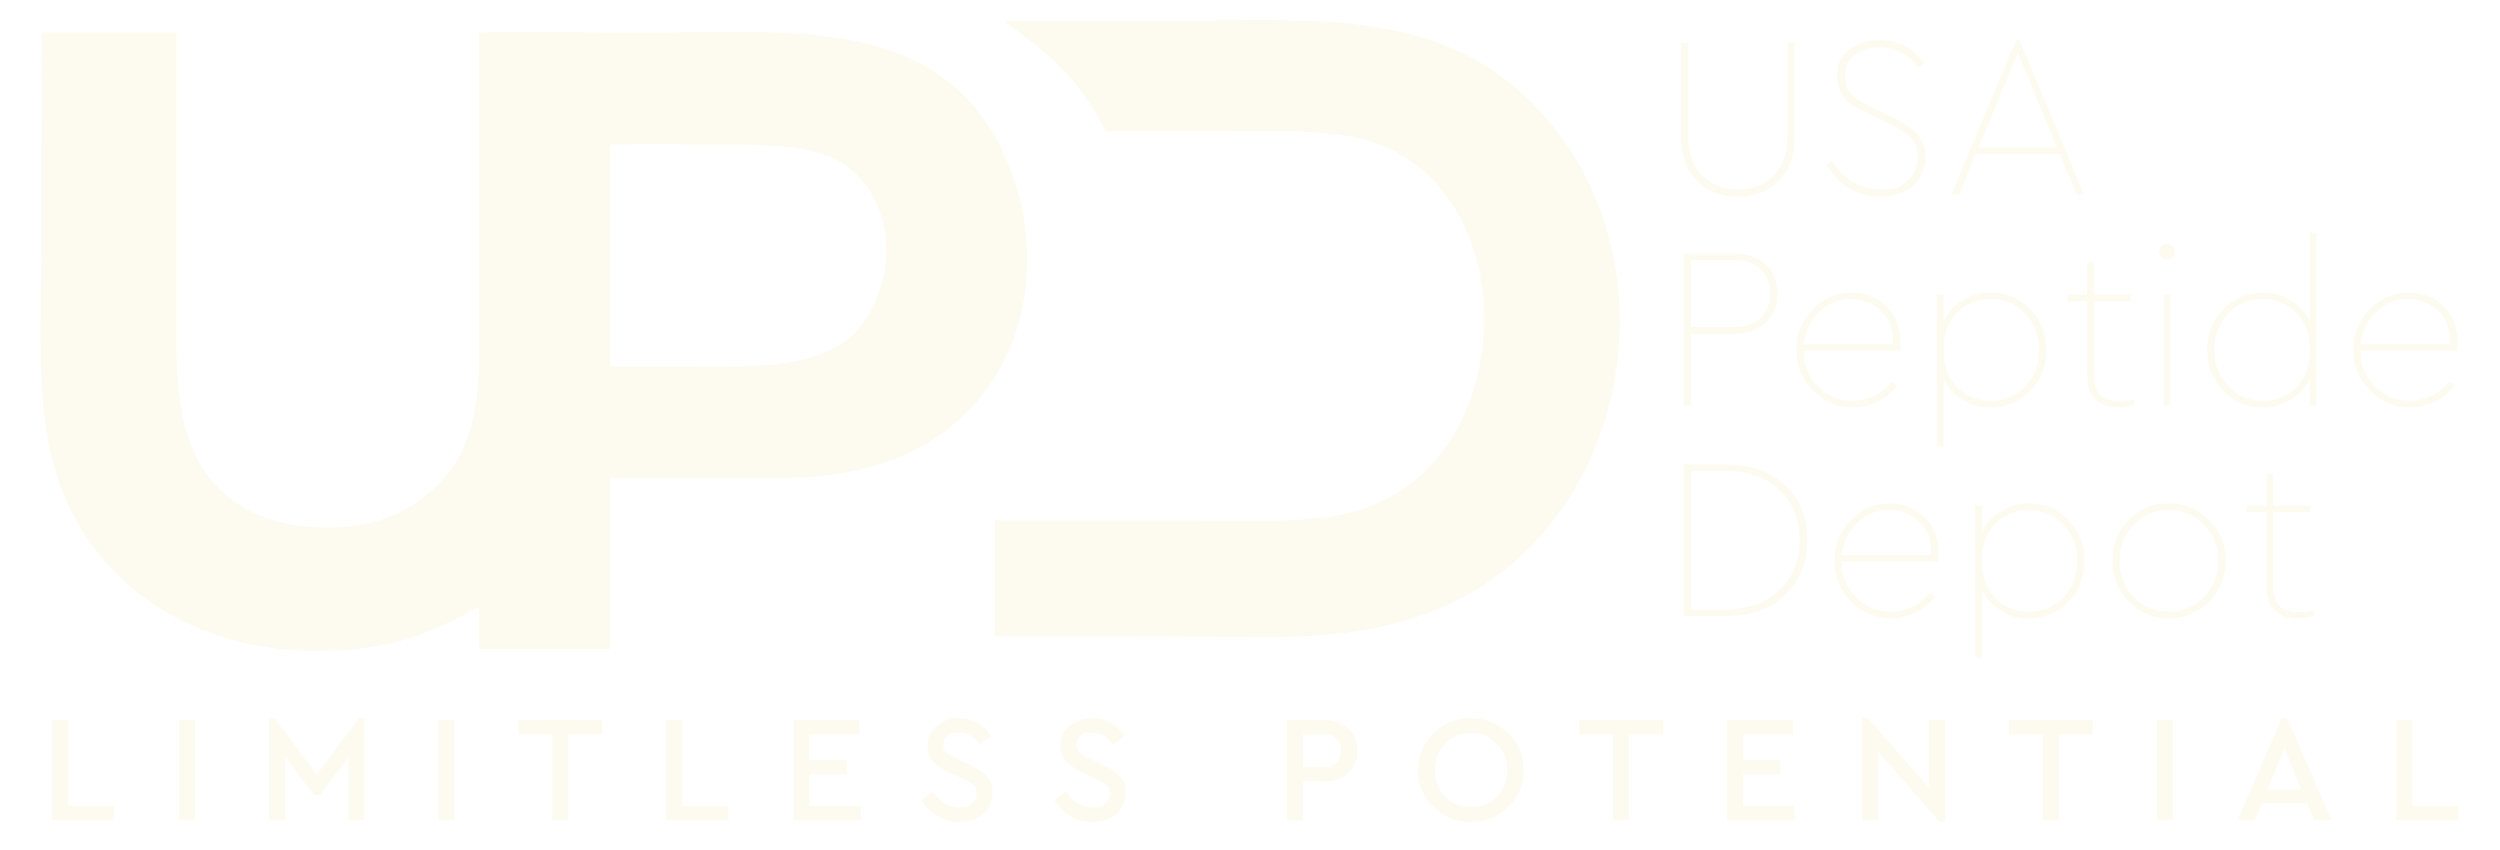
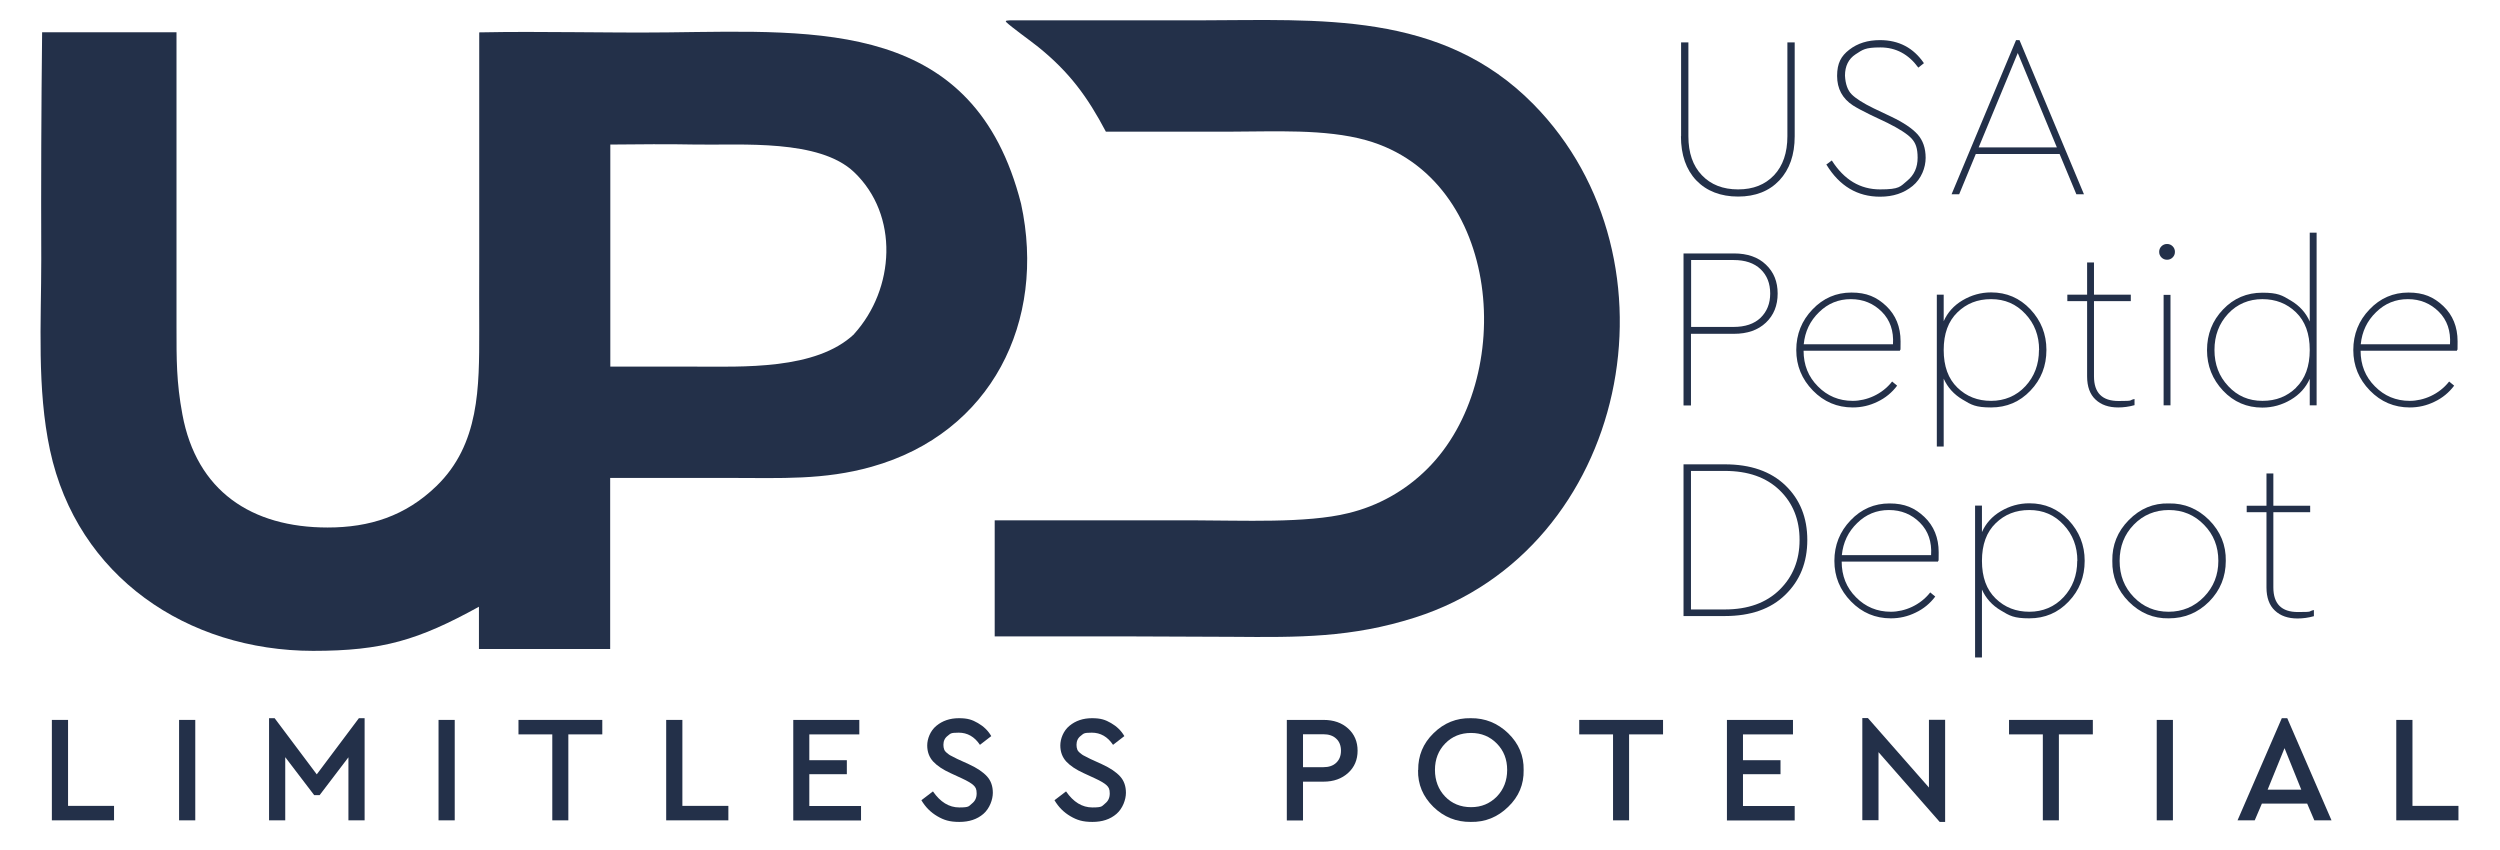
<svg xmlns="http://www.w3.org/2000/svg" version="1.1" viewBox="0 0 1745 593">
  <defs>
    <style>
      .cls-1 {
-         fill: #fdfbf0;
+         fill: #233049;
      }
    </style>
  </defs>
  <g>
    <g id="_Слой_1" data-name="Слой_1">
      <path class="cls-1" d="M712.7,142.2C680.1,14.1,572.6,21.4,466.4,22.6c-43.7.5-88.2-.9-131.9,0v159.6c-.1,0,0,48.8,0,48.8,0,39.1.3,79.1-29.9,108.3-21.6,20.9-46.6,28.9-75.9,28.9-53.1,0-91.5-25.4-101.4-79-4.2-22.6-4.1-38.2-4.1-61.1v-48.4s0-157.2,0-157.2H29.4c-.6,52.9-.8,105.7-.6,158.6,0,44.1-3.1,90.2,6.1,133.1,19,88.4,96,140,183.6,140.1,48.6,0,73.5-7.5,115.8-30.8v29.5c0,0,91.6,0,91.6,0v-119.4c0,0,84.5,0,84.5,0,34.2,0,64.7,1.6,98-7.8,83.8-23.5,122.1-101.7,104.3-183.6ZM596.2,233.2c-26.7,25.2-77.7,22.7-112.3,22.7h-57.9s0-155,0-155c19.6-.2,40.4-.4,60.2,0,31.5.5,85.6-3.9,109.9,19.2,31.6,30,28.6,81.6,0,113.1Z" />
      <path class="cls-1" d="M704.9,14.2c1.1,0,2.2,0,3.3,0h128.8c83.6-.1,169-6.8,233.3,58.5,107.1,108.8,66.7,310.6-82.5,358.3-44.4,14.2-81.3,13.9-127.8,13.5l-74.2-.3h-91.5c0,0,0-81,0-81h140.1c31.5,0,77.7,2.2,106.6-5,21-5,40.1-15.8,55.3-31,63-62.7,52.2-202.6-42.6-229.3-28.8-8.1-64.8-6-94.9-6h-86.9c-12.8-24.3-25.5-41.6-47.2-59.1-5.3-4.3-18.9-13.9-22.7-17.7l.5-.7,2.4-.2Z" />
      <g>
        <path class="cls-1" d="M1173.4,95.1V29.6h5.1v65.5c0,11.6,3.1,20.6,9.4,27.2s14.7,9.9,25.3,9.9,18.8-3.3,25.1-9.9c6.2-6.6,9.3-15.7,9.3-27.2V29.6h5.1v65.5c0,13-3.6,23.2-10.7,30.8-7.1,7.5-16.7,11.3-28.8,11.3s-22-3.8-29.2-11.3c-7.1-7.5-10.7-17.8-10.7-30.8Z" />
        <path class="cls-1" d="M1274.7,114.9l3.9-2.9c8.6,13.5,19.8,20.2,33.7,20.2s14-2,18.9-6c4.9-4,7.3-9.4,7.3-16.1s-1.4-10.4-4.3-13.5c-2.9-3.1-8.5-6.7-16.7-10.8l-12.2-5.8c-4.9-2.4-8.9-4.5-11.9-6.4-7.4-4.8-11.1-11.7-11.1-20.6s2.8-13.9,8.5-18.3c5.8-4.5,12.9-6.7,21.4-6.7,13.2,0,23.4,5.4,30.7,16.1l-3.9,3.1c-6.9-9.4-15.7-14.1-26.5-14.1s-12.3,1.6-17.3,4.8c-4.9,3.2-7.4,8.2-7.4,14.9.3,5.9,1.9,10.3,4.7,13.1,2.8,2.8,7.9,6.1,15.3,9.7l12.2,5.8c8.6,4.1,14.7,8.2,18.5,12.4,3.7,4.2,5.6,9.6,5.6,16.4s-3,14.6-9.1,19.6c-6.1,5-13.6,7.5-22.7,7.5-15.8,0-28.3-7.4-37.4-22.3Z" />
        <path class="cls-1" d="M1449.3,135.6l-11.7-28.1h-58.5l-11.6,28.1h-5.3l45-107.6h2.4l45,107.6h-5.3ZM1408.4,37l-27.3,65.9h54.6l-27.3-65.9Z" />
        <path class="cls-1" d="M1175.1,282.9v-106h35.2c9.4,0,16.9,2.6,22.3,7.8,5.5,5.2,8.2,11.9,8.2,20.2s-2.7,15.1-8.2,20.3c-5.5,5.2-12.9,7.8-22.3,7.8h-30v50h-5.1ZM1180.3,228.2h29.7c8.1,0,14.4-2.1,18.9-6.4,4.4-4.3,6.7-9.9,6.7-16.9s-2.2-12.7-6.7-17c-4.5-4.3-10.8-6.4-18.8-6.4h-29.7v46.7Z" />
        <path class="cls-1" d="M1326,244.8h-67.1c0,9.9,3.3,18.2,10,24.9,6.6,6.7,14.7,10.1,24.3,10.1s20.5-4.5,27.5-13.5l3.5,2.9c-3.6,4.8-8.2,8.6-13.7,11.2-5.5,2.7-11.2,4-17.3,4-10.8,0-20.1-3.9-27.8-11.8-7.7-7.9-11.6-17.3-11.6-28.3s3.8-20.5,11.3-28.3c7.5-7.9,16.6-11.8,27.2-11.8s17.6,3.1,24.3,9.4c6.6,6.3,10,14.5,10,24.7s-.2,4-.5,6.6ZM1259,240.3h62.3c.6-9.3-2-16.9-7.8-22.7-5.8-5.8-13-8.8-21.6-8.8s-16,3-22.2,9.1c-6.3,6.1-9.8,13.5-10.7,22.4Z" />
        <path class="cls-1" d="M1428.4,244.3c0,11.1-3.7,20.6-11.2,28.4-7.4,7.8-16.6,11.7-27.4,11.7s-13.8-1.8-19.9-5.5c-6.1-3.6-10.5-8.5-13.2-14.6v47.4h-4.8v-106h4.8v18.5c2.7-6.1,7.1-11,13.2-14.6,6.1-3.6,12.7-5.5,19.9-5.5,10.8,0,19.9,3.9,27.4,11.8,7.4,7.9,11.2,17.3,11.2,28.3ZM1423.3,244.3c0-10-3.2-18.4-9.6-25.2-6.4-6.9-14.3-10.3-23.9-10.3s-17.2,3.1-23.5,9.2c-6.4,6.2-9.6,14.9-9.6,26.3s3.2,20.1,9.6,26.3c6.4,6.2,14.2,9.2,23.5,9.2s17.6-3.4,23.9-10.2c6.3-6.8,9.5-15.2,9.5-25.3Z" />
        <path class="cls-1" d="M1489.9,278.5v4.3c-3.9,1.1-7.7,1.6-11.4,1.6-6.6,0-11.9-1.8-15.8-5.5-3.9-3.6-5.9-9-5.9-16.2v-52.5h-13.8v-4.5h13.8v-22.5h4.8v22.5h25.7v4.5h-25.7v52.5c0,11.5,5.7,17.2,17.2,17.2s6.7-.5,11.1-1.4Z" />
        <path class="cls-1" d="M1508.7,179.7c-1.1-1.1-1.6-2.4-1.6-3.9s.5-2.8,1.6-3.9,2.4-1.6,3.9-1.6,2.8.5,3.9,1.6c1.1,1.1,1.6,2.4,1.6,3.9s-.5,2.8-1.6,3.9-2.4,1.6-3.9,1.6-2.8-.5-3.9-1.6ZM1510.2,282.9v-77.1h4.8v77.1h-4.8Z" />
        <path class="cls-1" d="M1612.2,162.4h4.8v120.5h-4.8v-18.5c-2.7,6.1-7.1,11-13.2,14.6-6.1,3.6-12.7,5.5-19.9,5.5-10.8,0-19.9-3.9-27.4-11.8-7.4-7.9-11.2-17.3-11.2-28.3s3.7-20.6,11.2-28.4c7.4-7.8,16.6-11.7,27.4-11.7s13.8,1.8,19.9,5.5c6.1,3.6,10.5,8.5,13.2,14.6v-61.8ZM1602.6,270.6c6.4-6.2,9.6-14.9,9.6-26.3s-3.2-20.1-9.6-26.3c-6.4-6.2-14.2-9.2-23.5-9.2s-17.6,3.4-23.9,10.2c-6.3,6.8-9.5,15.2-9.5,25.3s3.2,18.4,9.6,25.2c6.4,6.9,14.3,10.3,23.9,10.3s17.2-3.1,23.5-9.2Z" />
        <path class="cls-1" d="M1714.8,244.8h-67.1c0,9.9,3.3,18.2,10,24.9,6.6,6.7,14.7,10.1,24.3,10.1s20.5-4.5,27.5-13.5l3.5,2.9c-3.6,4.8-8.2,8.6-13.7,11.2-5.5,2.7-11.2,4-17.3,4-10.8,0-20.1-3.9-27.8-11.8s-11.6-17.3-11.6-28.3,3.8-20.5,11.3-28.3c7.5-7.9,16.6-11.8,27.2-11.8s17.6,3.1,24.3,9.4c6.6,6.3,10,14.5,10,24.7s-.2,4-.5,6.6ZM1647.8,240.3h62.3c.6-9.3-2-16.9-7.8-22.7-5.8-5.8-13-8.8-21.6-8.8s-16,3-22.2,9.1c-6.3,6.1-9.8,13.5-10.7,22.4Z" />
        <path class="cls-1" d="M1175.1,430.1v-106h28.8c18,0,32.1,4.9,42.3,14.7,10.2,9.8,15.3,22.5,15.3,38.1s-5.1,28.3-15.3,38.2c-10.2,10-24.3,14.9-42.3,14.9h-28.8ZM1180.3,425.4h23.6c16.2,0,28.9-4.6,38.2-13.7s14-20.7,14-34.8-4.6-25.7-13.9-34.7c-9.3-9-22-13.5-38.3-13.5h-23.6v96.7Z" />
        <path class="cls-1" d="M1352.6,392h-67.1c0,9.9,3.3,18.2,10,24.9,6.6,6.7,14.7,10.1,24.3,10.1s20.5-4.5,27.5-13.5l3.5,2.9c-3.6,4.8-8.2,8.6-13.7,11.2-5.5,2.7-11.2,4-17.3,4-10.8,0-20.1-3.9-27.8-11.8-7.7-7.9-11.6-17.3-11.6-28.3s3.8-20.5,11.3-28.3c7.5-7.9,16.6-11.8,27.2-11.8s17.6,3.1,24.3,9.4c6.6,6.3,10,14.5,10,24.7s-.2,4-.5,6.6ZM1285.6,387.5h62.3c.6-9.3-2-16.9-7.8-22.7-5.8-5.8-13-8.8-21.6-8.8s-16,3-22.2,9.1c-6.3,6.1-9.8,13.5-10.7,22.4Z" />
        <path class="cls-1" d="M1455.1,391.5c0,11.1-3.7,20.6-11.2,28.4-7.4,7.8-16.6,11.7-27.4,11.7s-13.8-1.8-19.9-5.5c-6.1-3.6-10.5-8.5-13.2-14.6v47.4h-4.8v-106h4.8v18.5c2.7-6.1,7.1-11,13.2-14.6,6.1-3.6,12.7-5.5,19.9-5.5,10.8,0,19.9,3.9,27.4,11.8,7.4,7.9,11.2,17.3,11.2,28.3ZM1450,391.5c0-10-3.2-18.4-9.6-25.2-6.4-6.9-14.3-10.3-23.9-10.3s-17.2,3.1-23.5,9.2c-6.4,6.2-9.6,14.9-9.6,26.3s3.2,20.1,9.6,26.3c6.4,6.2,14.2,9.2,23.5,9.2s17.6-3.4,23.9-10.2c6.3-6.8,9.5-15.2,9.5-25.3Z" />
        <path class="cls-1" d="M1474.4,391.5c-.2-11,3.6-20.5,11.5-28.5,7.9-8,17.2-11.9,28-11.6,10.8-.2,20.2,3.7,28.1,11.6,7.9,8,11.8,17.5,11.6,28.5,0,11.1-3.9,20.6-11.6,28.4-7.8,7.8-17.2,11.7-28.2,11.7-10.7.2-20-3.7-27.9-11.6-7.9-8-11.7-17.5-11.5-28.5ZM1548.4,391.5c0-10-3.3-18.4-10-25.2-6.7-6.9-14.9-10.3-24.5-10.3s-17.9,3.4-24.5,10.2c-6.6,6.8-9.9,15.2-9.9,25.3s3.3,18.5,9.9,25.3c6.6,6.8,14.7,10.2,24.3,10.2s18-3.5,24.7-10.4c6.7-6.9,10-15.3,10-25.1Z" />
        <path class="cls-1" d="M1615.1,425.8v4.3c-3.9,1.1-7.7,1.6-11.4,1.6-6.6,0-11.9-1.8-15.8-5.5-3.9-3.6-5.9-9-5.9-16.2v-52.5h-13.8v-4.5h13.8v-22.5h4.8v22.5h25.7v4.5h-25.7v52.5c0,11.5,5.7,17.2,17.2,17.2s6.7-.5,11.1-1.4Z" />
      </g>
      <g>
        <path class="cls-1" d="M36.2,572.6v-70.1h11.3v60h32.1v10.1h-43.4Z" />
        <path class="cls-1" d="M125,572.6v-70.1h11.3v70.1h-11.3Z" />
        <path class="cls-1" d="M250.7,501.3h3.8v71.3h-11.3v-44l-20.1,26.4h-3.8l-20.2-26.5v44.1h-11.3v-71.3h3.9l29.4,39.2,29.4-39.2Z" />
        <path class="cls-1" d="M306.1,572.6v-70.1h11.3v70.1h-11.3Z" />
        <path class="cls-1" d="M385.5,572.6v-60h-23.6v-10.1h58.5v10.1h-23.7v60h-11.3Z" />
        <path class="cls-1" d="M465,572.6v-70.1h11.3v60h32.1v10.1h-43.4Z" />
        <path class="cls-1" d="M553.7,572.6v-70.1h46.1v10.1h-34.9v18h26.2v9.8h-26.2v22.2h36.1v10.1h-47.4Z" />
        <path class="cls-1" d="M643.2,558.5l8-6.1c5.1,7.4,11.2,11.2,18.4,11.2s6.5-.9,8.8-2.7,3.3-4.1,3.3-7.1-.7-4.3-2.2-5.7-4.2-3-8.1-4.8l-7.8-3.6c-5.5-2.5-9.5-5.2-12.3-8.2-2.7-3-4.1-6.7-4.1-11.2s2.1-10.2,6.4-13.7c4.2-3.5,9.5-5.3,15.7-5.3s9.3,1.1,13.3,3.4c4,2.3,7.1,5.3,9.3,9.1l-7.9,6.1c-3.8-5.7-8.8-8.5-14.8-8.5s-5.7.7-7.7,2.2c-2,1.5-3,3.6-3,6.3,0,1.3.2,2.3.5,3.1.2.8.9,1.7,2,2.6,1.1.9,1.8,1.4,2.2,1.6.4.2,1.8.9,4.1,2.1.4.2.7.4,1,.5l7.9,3.6c5.9,2.7,10.1,5.6,12.8,8.6,2.7,3,4,6.8,4,11.4s-2.2,10.9-6.6,14.7c-4.4,3.8-10,5.6-16.8,5.6s-10.8-1.3-15.4-4c-4.6-2.7-8.3-6.4-11.1-11.2Z" />
        <path class="cls-1" d="M736.1,558.5l8-6.1c5.1,7.4,11.2,11.2,18.4,11.2s6.5-.9,8.8-2.7,3.3-4.1,3.3-7.1-.7-4.3-2.2-5.7-4.2-3-8.1-4.8l-7.8-3.6c-5.5-2.5-9.5-5.2-12.3-8.2-2.7-3-4.1-6.7-4.1-11.2s2.1-10.2,6.4-13.7c4.2-3.5,9.5-5.3,15.7-5.3s9.3,1.1,13.3,3.4c4,2.3,7.1,5.3,9.3,9.1l-7.9,6.1c-3.8-5.7-8.8-8.5-14.8-8.5s-5.7.7-7.7,2.2c-2,1.5-3,3.6-3,6.3,0,1.3.2,2.3.5,3.1.2.8.9,1.7,2,2.6,1.1.9,1.8,1.4,2.2,1.6.4.2,1.8.9,4.1,2.1.4.2.7.4,1,.5l7.9,3.6c5.9,2.7,10.1,5.6,12.8,8.6,2.7,3,4,6.8,4,11.4s-2.2,10.9-6.6,14.7c-4.4,3.8-10,5.6-16.8,5.6s-10.8-1.3-15.4-4c-4.6-2.7-8.3-6.4-11.1-11.2Z" />
        <path class="cls-1" d="M898.2,572.6v-70.1h25.6c7.1,0,12.8,2,17.2,6,4.4,4,6.6,9.2,6.6,15.5s-2.2,11.5-6.6,15.5c-4.4,4-10.1,6.1-17.2,6.1h-14.3v27.1h-11.3ZM909.5,535.5h14.1c3.9,0,6.9-1,9.1-3.1,2.2-2.1,3.3-4.9,3.3-8.4s-1.1-6.4-3.3-8.4c-2.2-2.1-5.2-3.1-9.1-3.1h-14.1v23.1Z" />
        <path class="cls-1" d="M989.9,537.5c-.1-10,3.4-18.6,10.7-25.7,7.3-7.2,16-10.7,26-10.5,10-.1,18.7,3.4,26.1,10.5,7.4,7.2,11,15.7,10.8,25.7.2,10-3.4,18.6-10.8,25.7-7.4,7.2-16.1,10.7-26.1,10.5-10.1.1-18.8-3.4-26.1-10.5-7.3-7.2-10.9-15.7-10.7-25.7ZM1052,537.4c0-7.4-2.4-13.5-7.2-18.4-4.8-4.9-10.8-7.4-18-7.4s-13.2,2.4-18,7.3-7.2,11.1-7.2,18.5,2.4,13.7,7.1,18.6c4.7,4.9,10.8,7.4,18.1,7.4s13.1-2.5,18-7.4c4.8-5,7.2-11.2,7.2-18.6Z" />
        <path class="cls-1" d="M1125.9,572.6v-60h-23.6v-10.1h58.5v10.1h-23.7v60h-11.3Z" />
        <path class="cls-1" d="M1205.4,572.6v-70.1h46.1v10.1h-34.9v18h26.2v9.8h-26.2v22.2h36.1v10.1h-47.4Z" />
        <path class="cls-1" d="M1346.4,502.4h11.3v71.3h-3.8l-42.7-48.7v47.5h-11.3v-71.3h3.9l42.6,48.5v-47.3Z" />
        <path class="cls-1" d="M1425.9,572.6v-60h-23.6v-10.1h58.5v10.1h-23.7v60h-11.3Z" />
        <path class="cls-1" d="M1505.4,572.6v-70.1h11.3v70.1h-11.3Z" />
        <path class="cls-1" d="M1615.4,572.6l-5-11.7h-31.6l-5,11.7h-12l30.9-71.3h3.8l30.9,71.3h-12.1ZM1606.3,551.2l-11.7-29-11.8,29h23.5Z" />
        <path class="cls-1" d="M1672.6,572.6v-70.1h11.3v60h32.1v10.1h-43.4Z" />
      </g>
    </g>
  </g>
</svg>
